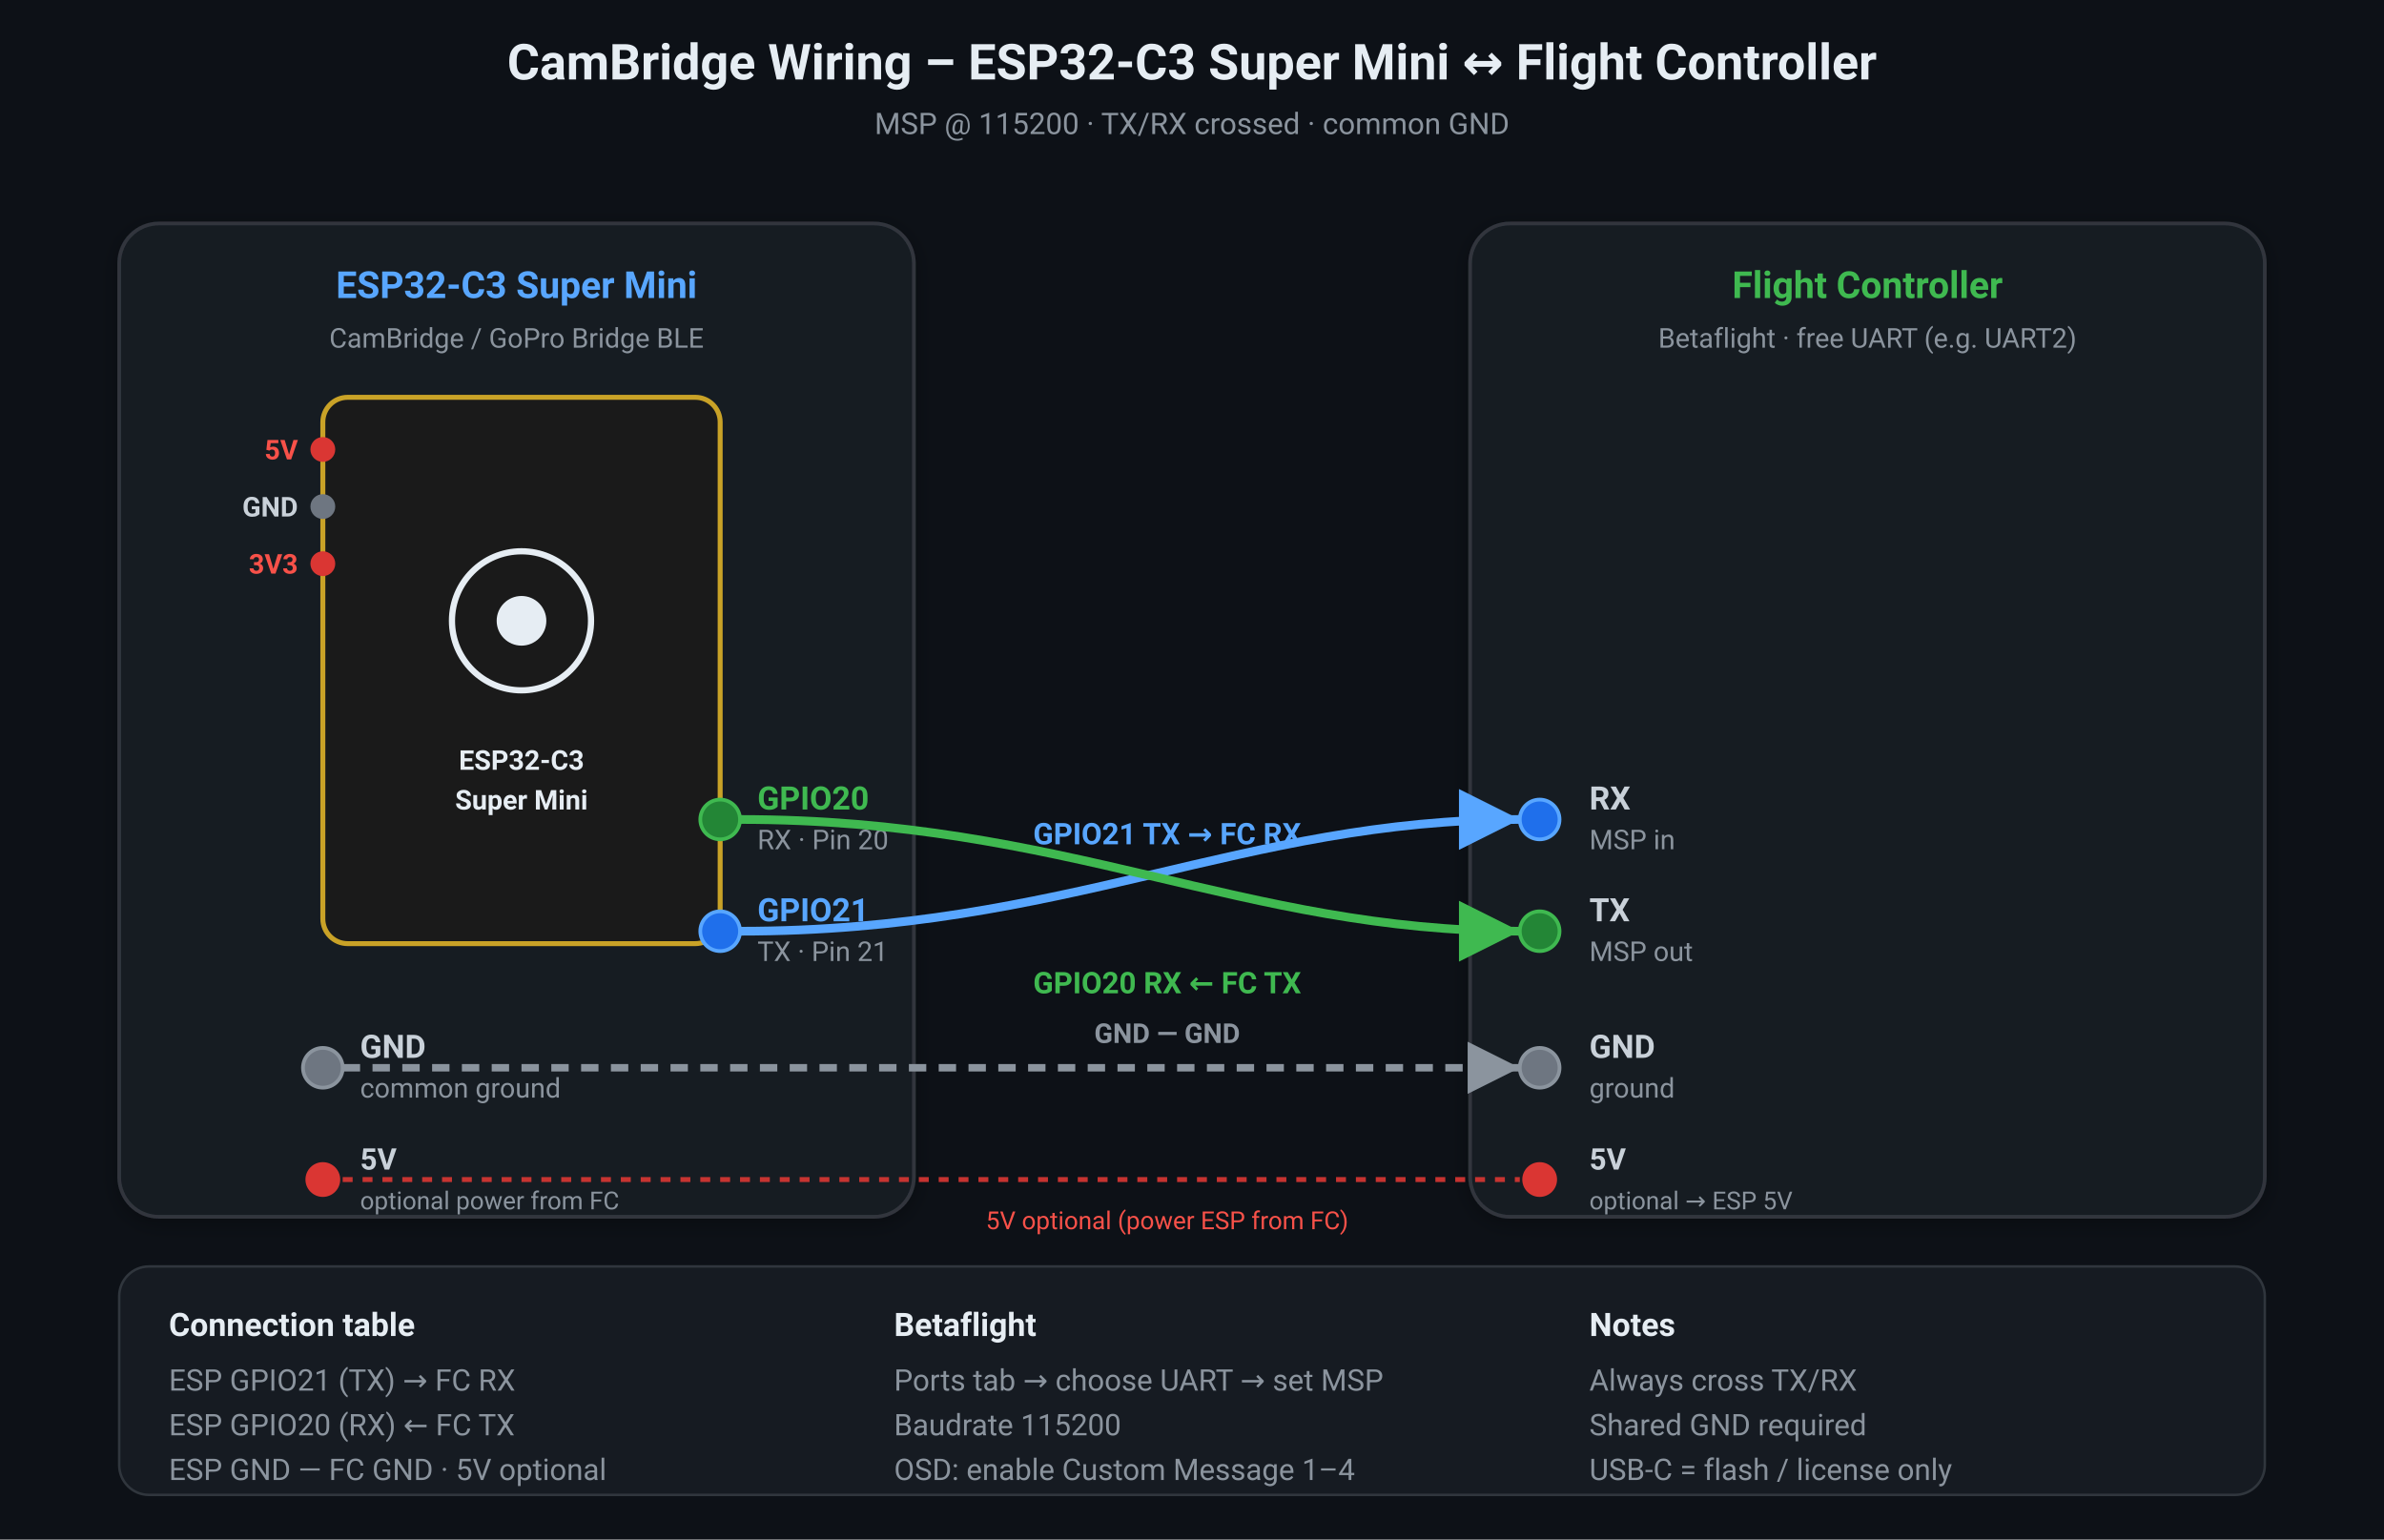
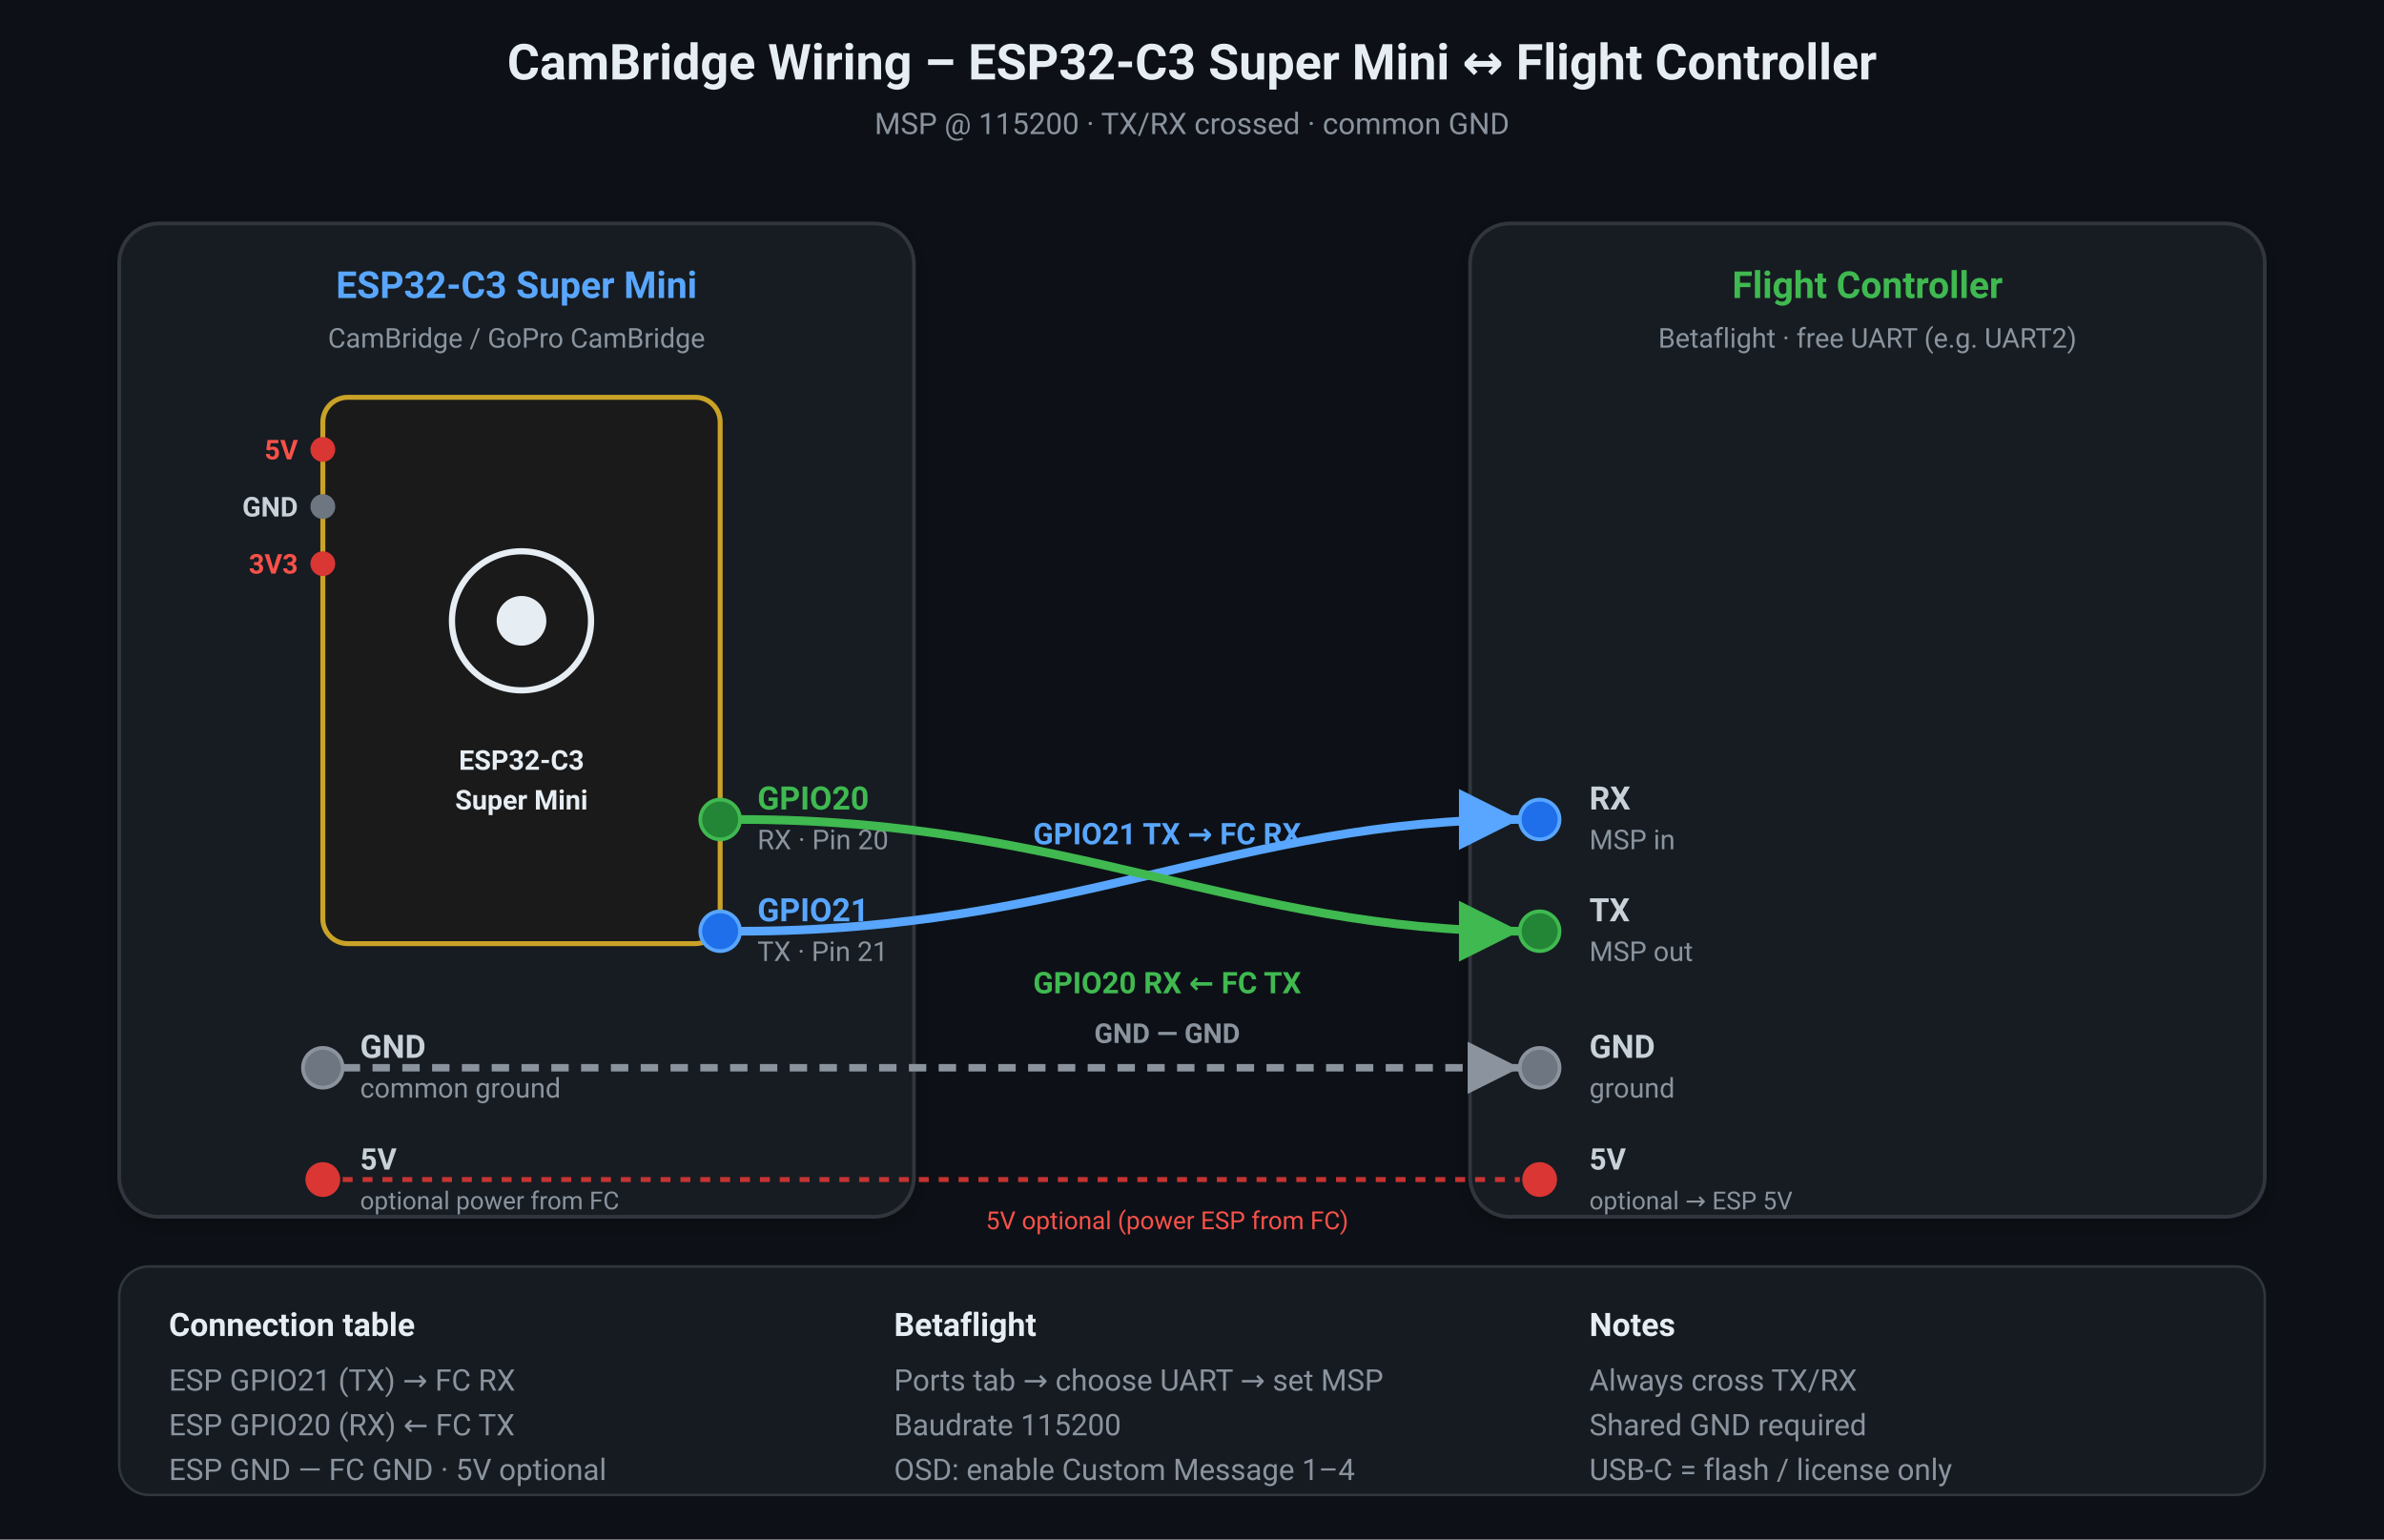
<svg xmlns="http://www.w3.org/2000/svg" viewBox="0 0 960 620" font-family="ui-sans-serif, system-ui, Segoe UI, Roboto, sans-serif">
  <defs>
    <marker id="arrG" markerWidth="9" markerHeight="9" refX="7" refY="3.5" orient="auto">
      <path d="M0,0 L7,3.5 L0,7 Z" fill="#3fb950" />
    </marker>
    <marker id="arrB" markerWidth="9" markerHeight="9" refX="7" refY="3.5" orient="auto">
      <path d="M0,0 L7,3.5 L0,7 Z" fill="#58a6ff" />
    </marker>
    <marker id="arrGy" markerWidth="9" markerHeight="9" refX="7" refY="3.5" orient="auto">
      <path d="M0,0 L7,3.5 L0,7 Z" fill="#8b949e" />
    </marker>
    <filter id="sh" x="-5%" y="-5%" width="110%" height="115%">
      <feDropShadow dx="0" dy="2" stdDeviation="4" flood-opacity="0.3" />
    </filter>
  </defs>
  <rect width="960" height="620" fill="#0d1117" />
  <text x="480" y="32" text-anchor="middle" fill="#e6edf3" font-size="20" font-weight="700">
    CamBridge Wiring – ESP32-C3 Super Mini ↔ Flight Controller
  </text>
  <text x="480" y="54" text-anchor="middle" fill="#8b949e" font-size="12">
    MSP @ 115200 · TX/RX crossed · common GND
  </text>
  <g filter="url(#sh)">
    <rect x="48" y="90" width="320" height="400" rx="16" fill="#161b22" stroke="#30363d" stroke-width="1.5" />
  </g>
  <rect x="130" y="160" width="160" height="220" rx="10" fill="#1a1a1a" stroke="#c9a227" stroke-width="2" />
  <circle cx="210" cy="250" r="28" fill="none" stroke="#e6edf3" stroke-width="2.5" />
  <circle cx="210" cy="250" r="10" fill="#e6edf3" />
  <text x="210" y="310" text-anchor="middle" fill="#e6edf3" font-size="11" font-weight="700">ESP32-C3</text>
  <text x="210" y="326" text-anchor="middle" fill="#e6edf3" font-size="11" font-weight="700">Super Mini</text>
  <text x="208" y="120" text-anchor="middle" fill="#58a6ff" font-size="15" font-weight="700">ESP32-C3 Super Mini</text>
-   <text x="208" y="140" text-anchor="middle" fill="#8b949e" font-size="11">CamBridge / GoPro Bridge BLE</text>
+   <text x="208" y="140" text-anchor="middle" fill="#8b949e" font-size="11">CamBridge / GoPro CamBridge</text>
  <text x="120" y="185" text-anchor="end" fill="#f85149" font-size="11" font-weight="700">5V</text>
  <circle cx="130" cy="181" r="5" fill="#da3633" />
  <text x="120" y="208" text-anchor="end" fill="#c9d1d9" font-size="11" font-weight="700">GND</text>
  <circle cx="130" cy="204" r="5" fill="#6e7681" />
  <text x="120" y="231" text-anchor="end" fill="#f85149" font-size="11" font-weight="700">3V3</text>
  <circle cx="130" cy="227" r="5" fill="#da3633" />
  <circle cx="290" cy="330" r="8" fill="#238636" stroke="#3fb950" stroke-width="1.5" />
  <text x="305" y="326" fill="#3fb950" font-size="13" font-weight="700">GPIO20</text>
  <text x="305" y="342" fill="#8b949e" font-size="11">RX · Pin 20</text>
  <circle cx="290" cy="375" r="8" fill="#1f6feb" stroke="#58a6ff" stroke-width="1.5" />
  <text x="305" y="371" fill="#58a6ff" font-size="13" font-weight="700">GPIO21</text>
  <text x="305" y="387" fill="#8b949e" font-size="11">TX · Pin 21</text>
  <circle cx="130" cy="430" r="8" fill="#6e7681" stroke="#8b949e" stroke-width="1.5" />
  <text x="145" y="426" fill="#c9d1d9" font-size="13" font-weight="700">GND</text>
  <text x="145" y="442" fill="#8b949e" font-size="11">common ground</text>
  <circle cx="130" cy="475" r="7" fill="#da3633" />
  <text x="145" y="471" fill="#c9d1d9" font-size="12" font-weight="600">5V</text>
  <text x="145" y="487" fill="#8b949e" font-size="10">optional power from FC</text>
  <g filter="url(#sh)">
    <rect x="592" y="90" width="320" height="400" rx="16" fill="#161b22" stroke="#30363d" stroke-width="1.5" />
  </g>
  <text x="752" y="120" text-anchor="middle" fill="#3fb950" font-size="15" font-weight="700">Flight Controller</text>
  <text x="752" y="140" text-anchor="middle" fill="#8b949e" font-size="11">Betaflight · free UART (e.g. UART2)</text>
  <circle cx="620" cy="330" r="8" fill="#1f6feb" stroke="#58a6ff" stroke-width="1.5" />
  <text x="640" y="326" fill="#c9d1d9" font-size="13" font-weight="700">RX</text>
  <text x="640" y="342" fill="#8b949e" font-size="11">MSP in</text>
  <circle cx="620" cy="375" r="8" fill="#238636" stroke="#3fb950" stroke-width="1.5" />
  <text x="640" y="371" fill="#c9d1d9" font-size="13" font-weight="700">TX</text>
  <text x="640" y="387" fill="#8b949e" font-size="11">MSP out</text>
  <circle cx="620" cy="430" r="8" fill="#6e7681" stroke="#8b949e" stroke-width="1.5" />
  <text x="640" y="426" fill="#c9d1d9" font-size="13" font-weight="700">GND</text>
  <text x="640" y="442" fill="#8b949e" font-size="11">ground</text>
  <circle cx="620" cy="475" r="7" fill="#da3633" />
  <text x="640" y="471" fill="#c9d1d9" font-size="12" font-weight="600">5V</text>
  <text x="640" y="487" fill="#8b949e" font-size="10">optional → ESP 5V</text>
  <path d="M298,375 C430,375 500,330 612,330" fill="none" stroke="#58a6ff" stroke-width="3.5" marker-end="url(#arrB)" />
  <text x="470" y="340" text-anchor="middle" fill="#58a6ff" font-size="12" font-weight="700">GPIO21 TX  →  FC RX</text>
  <path d="M298,330 C430,330 500,375 612,375" fill="none" stroke="#3fb950" stroke-width="3.5" marker-end="url(#arrG)" />
  <text x="470" y="400" text-anchor="middle" fill="#3fb950" font-size="12" font-weight="700">GPIO20 RX  ←  FC TX</text>
  <path d="M138,430 C400,430 480,430 612,430" fill="none" stroke="#8b949e" stroke-width="3" stroke-dasharray="7 5" marker-end="url(#arrGy)" />
  <text x="470" y="420" text-anchor="middle" fill="#8b949e" font-size="11" font-weight="600">GND — GND</text>
  <path d="M138,475 C400,475 480,475 612,475" fill="none" stroke="#da3633" stroke-width="2" stroke-dasharray="4 4" opacity="0.9" />
  <text x="470" y="495" text-anchor="middle" fill="#f85149" font-size="10">5V optional (power ESP from FC)</text>
  <rect x="48" y="510" width="864" height="92" rx="12" fill="#161b22" stroke="#30363d" />
  <text x="68" y="538" fill="#e6edf3" font-size="13" font-weight="700">Connection table</text>
  <text x="68" y="560" fill="#8b949e" font-size="12">ESP GPIO21 (TX) → FC RX</text>
  <text x="68" y="578" fill="#8b949e" font-size="12">ESP GPIO20 (RX) ← FC TX</text>
  <text x="68" y="596" fill="#8b949e" font-size="12">ESP GND — FC GND · 5V optional</text>
  <text x="360" y="538" fill="#e6edf3" font-size="13" font-weight="700">Betaflight</text>
  <text x="360" y="560" fill="#8b949e" font-size="12">Ports tab → choose UART → set MSP</text>
  <text x="360" y="578" fill="#8b949e" font-size="12">Baudrate 115200</text>
  <text x="360" y="596" fill="#8b949e" font-size="12">OSD: enable Custom Message 1–4</text>
  <text x="640" y="538" fill="#e6edf3" font-size="13" font-weight="700">Notes</text>
  <text x="640" y="560" fill="#8b949e" font-size="12">Always cross TX/RX</text>
  <text x="640" y="578" fill="#8b949e" font-size="12">Shared GND required</text>
  <text x="640" y="596" fill="#8b949e" font-size="12">USB-C = flash / license only</text>
</svg>
